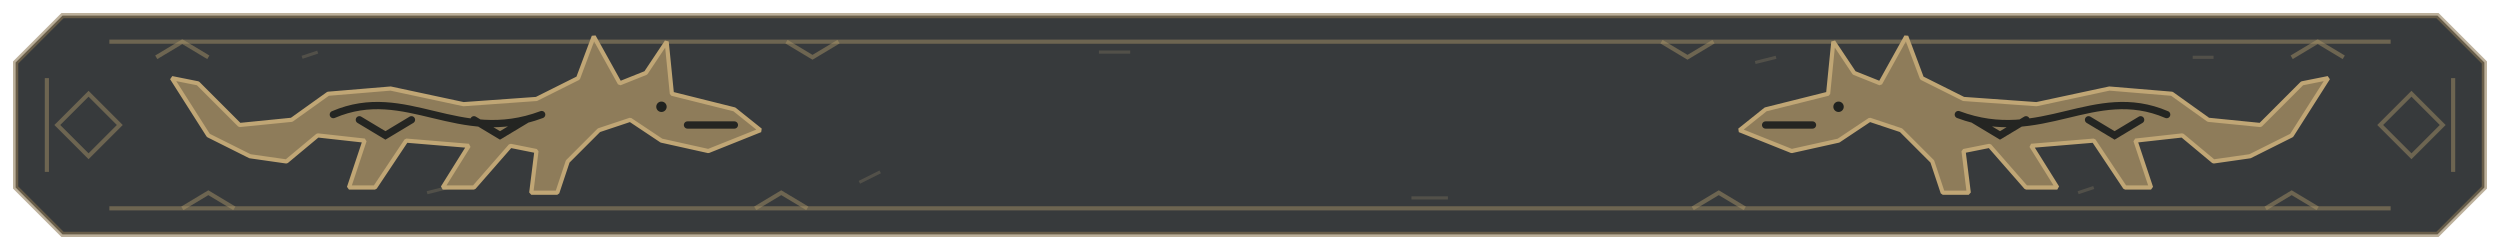
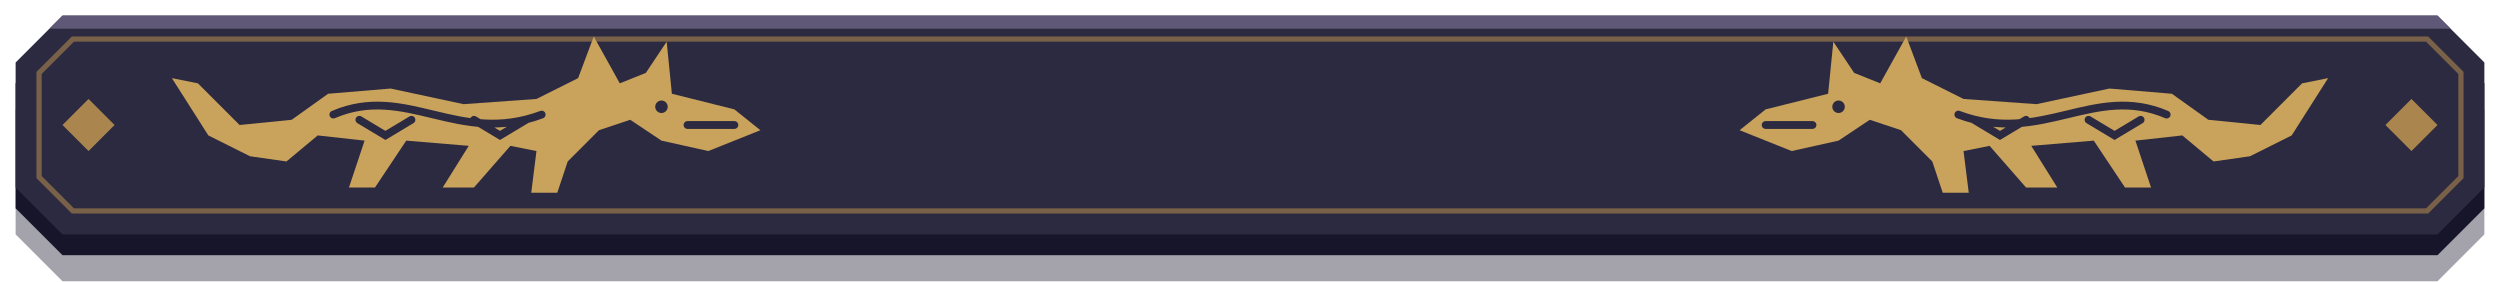
- <svg xmlns="http://www.w3.org/2000/svg" width="480" height="48" viewBox="0 0 480 48">
-   <path d="M12 3H468L477 12V36L468 45H12L3 36V12Z" fill="#181b1e" fill-opacity=".86" />
-   <path d="M12 3H468L477 12V36L468 45H12L3 36V12Z" fill="none" stroke="#8c7853" stroke-opacity=".58" stroke-width="1" />
-   <g fill="none" stroke="#b29a6c" stroke-opacity=".44" stroke-width=".8">
-     <path d="M21 8H459M21 40H459M9 15V33M471 15V33" />
-     <path d="M17 18L23 24L17 30L11 24ZM463 18L469 24L463 30L457 24Z" />
-     <path d="M30 11L35 8L40 11M151 8L156 11L161 8M319 8L324 11L329 8M440 11L445 8L450 11" />
-     <path d="M35 40L40 37L45 40M145 40L150 37L155 40M325 40L330 37L335 40M435 40L440 37L445 40" />
+ <svg xmlns="http://www.w3.org/2000/svg" width="480" height="54" viewBox="0 0 480 54">
+   <path d="M12 12H468L477 21V45L468 54H12L3 45V21Z" fill="#120f24" fill-opacity=".38" />
+   <path d="M12 7H468L477 16V40L468 49H12L3 40V16Z" fill="#17152a" />
+   <path d="M12 3H468L477 12V36L468 45H12L3 36V12Z" fill="#2c2a40" />
+   <path d="M12 3H468L470.5 5.5H9.5Z" fill="#5f5876" />
+   <path d="M14 7.5H466L472.5 14V34L466 40.5H14L7.5 34V14Z" fill="none" stroke="#aa864e" stroke-opacity=".6" stroke-width="1" />
+   <g fill="#aa864e">
+     <path d="M17 19L22 24L17 29L12 24ZM463 19L468 24L463 29L458 24Z" />
  </g>
-   <g fill="#a18b60" fill-opacity=".82" stroke="#c0a675" stroke-width=".8" stroke-linejoin="bevel">
+   <g fill="#c9a25c">
    <path d="M48 30L40 26L33 15L38 16L46 24L56 23L63 18L75 17L89 20L103 19L111 15L114 7L119 16L124 14L128 8L129 18L141 21L146 25L136 29L127 27L121 23L115 25L109 31L107 37L102 37L103 29L98 28L91 36L85 36L90 28L78 27L72 36L67 36L70 27L61 26L55 31Z" />
    <path d="M48 30L40 26L33 15L38 16L46 24L56 23L63 18L75 17L89 20L103 19L111 15L114 7L119 16L124 14L128 8L129 18L141 21L146 25L136 29L127 27L121 23L115 25L109 31L107 37L102 37L103 29L98 28L91 36L85 36L90 28L78 27L72 36L67 36L70 27L61 26L55 31Z" transform="translate(480 0) scale(-1 1)" />
  </g>
-   <g fill="none" stroke="#242522" stroke-width="1.4" stroke-linecap="round">
+   <g fill="none" stroke="#2c2a40" stroke-width="1.5" stroke-linecap="round">
    <path d="M64 22C78 16 88 28 104 22M69 23L74 26L79 23M91 23L96 26L101 23M132 24L141 24" />
    <path d="M64 22C78 16 88 28 104 22M69 23L74 26L79 23M91 23L96 26L101 23M132 24L141 24" transform="translate(480 0) scale(-1 1)" />
  </g>
-   <g fill="#20221f">
-     <circle cx="127" cy="20.5" r="1" />
-     <circle cx="353" cy="20.5" r="1" />
-   </g>
-   <g stroke="#c2ad80" stroke-opacity=".2" stroke-width=".6">
-     <path d="M58 11L61 10M82 37L86 36M165 35L169 33M211 10H217M271 38H278M337 12L341 11M399 37L402 36M421 11H425" />
+   <g fill="#2c2a40">
+     <circle cx="127" cy="20.5" r="1.2" />
+     <circle cx="353" cy="20.5" r="1.2" />
  </g>
</svg>
